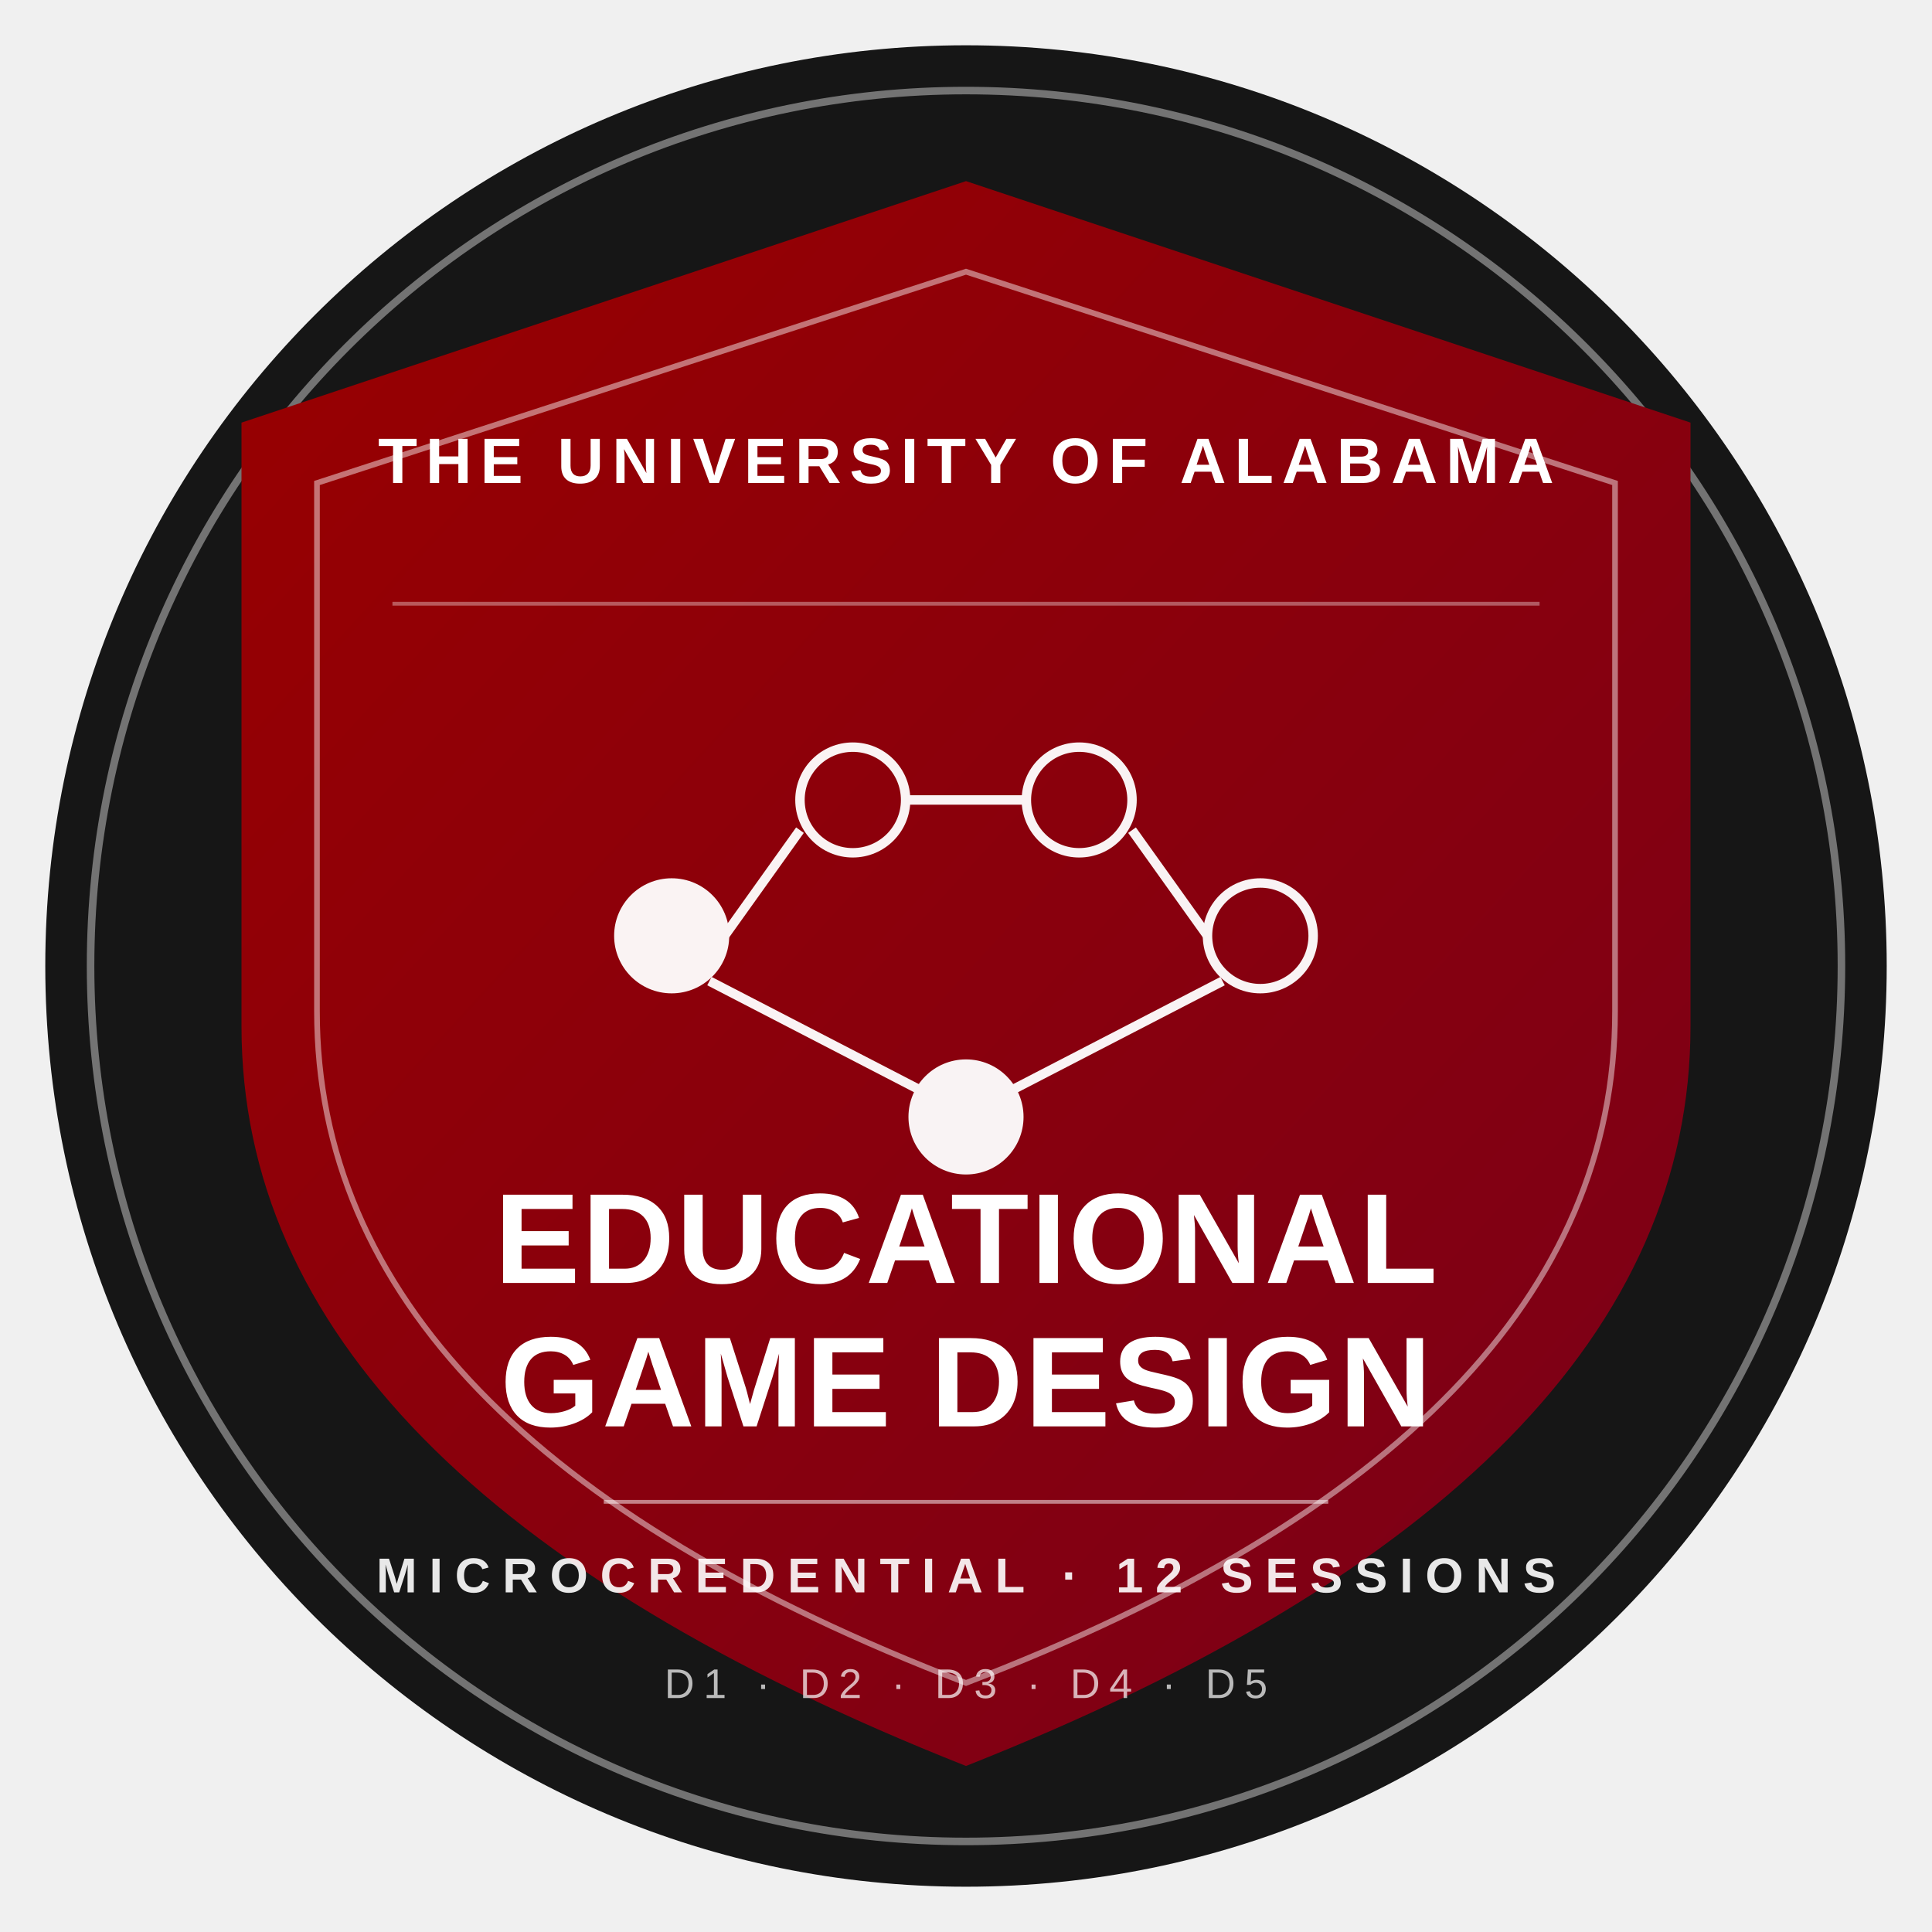
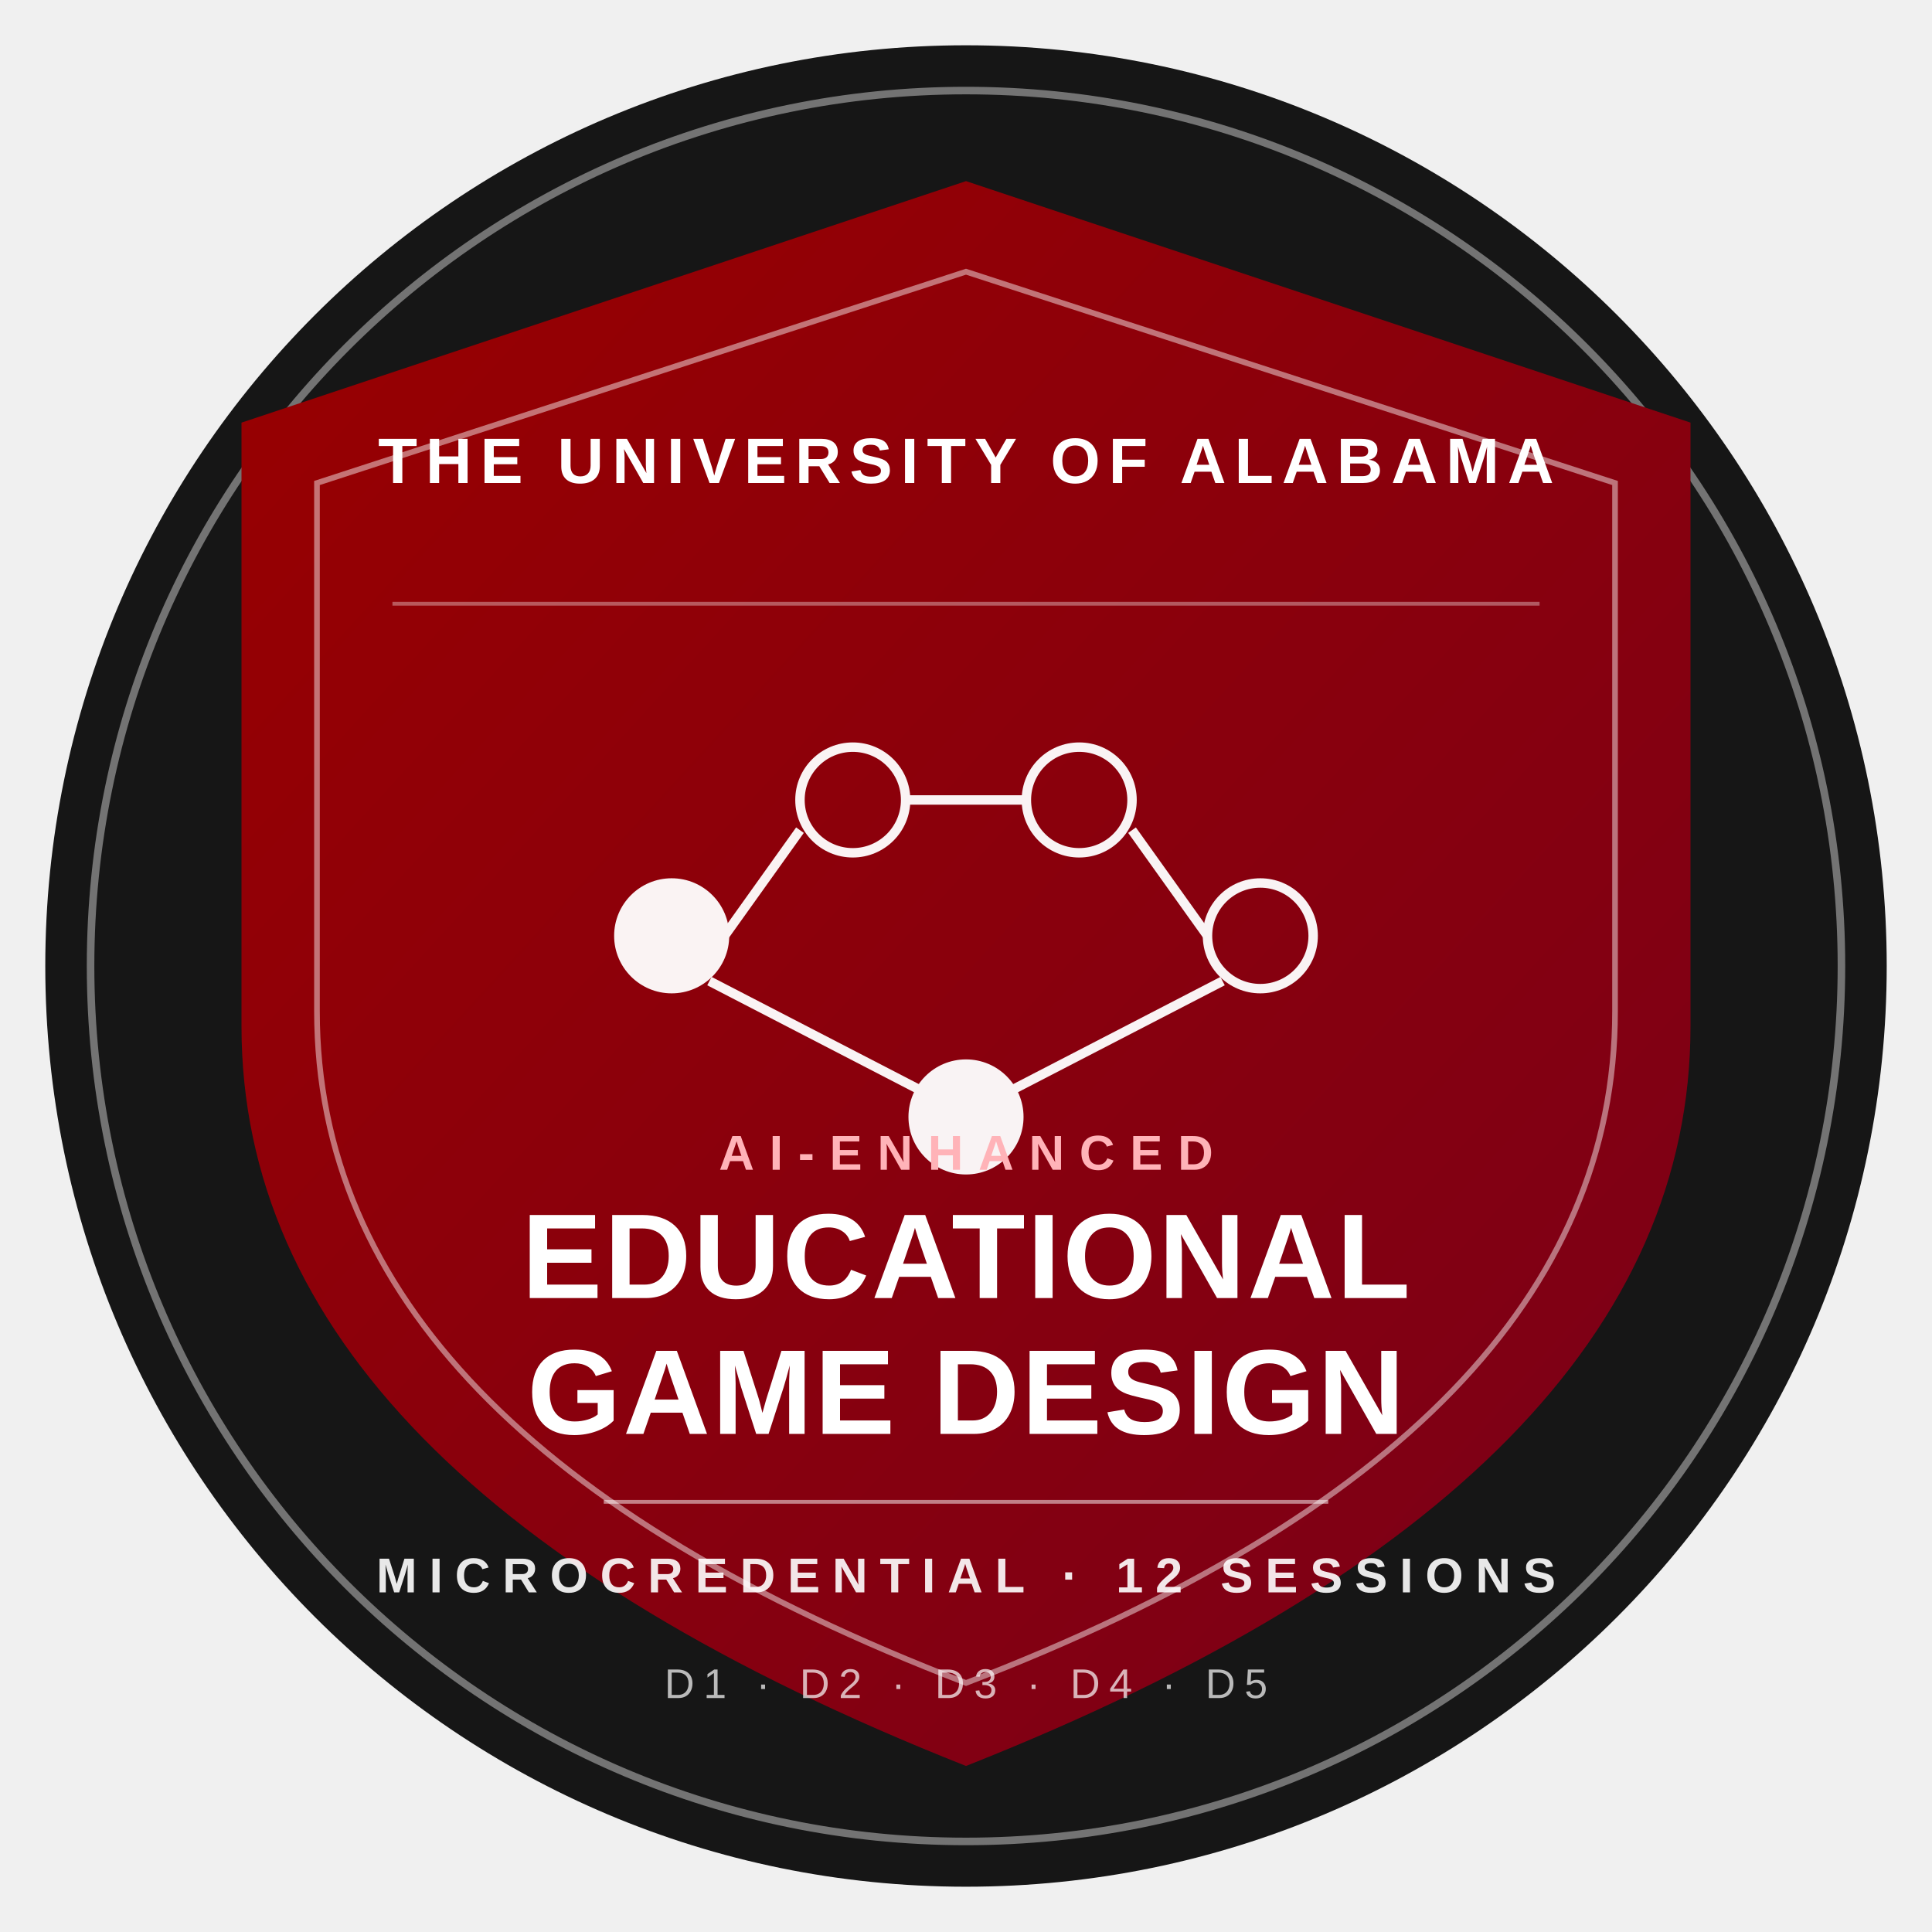
- <svg xmlns="http://www.w3.org/2000/svg" viewBox="0 0 512 512" width="512" height="512" role="img" aria-label="Educational Game Design microcredential badge — The University of Alabama">
+ <svg xmlns="http://www.w3.org/2000/svg" viewBox="0 0 512 512" width="512" height="512" role="img" aria-label="AI-enhanced Educational Game Design microcredential badge — The University of Alabama">
  <defs>
    <linearGradient id="bg" x1="0" y1="0" x2="1" y2="1">
      <stop offset="0%" stop-color="#990000" />
      <stop offset="100%" stop-color="#7a0019" />
    </linearGradient>
    <clipPath id="shield">
      <path d="M 256 24 L 472 96 L 472 272 Q 472 400 256 488 Q 40 400 40 272 L 40 96 Z" />
    </clipPath>
  </defs>
  <circle cx="256" cy="256" r="244" fill="#161616" />
  <circle cx="256" cy="256" r="232" fill="none" stroke="#ffffff" stroke-width="2" opacity="0.4" />
  <path d="M 256 48 L 448 112 L 448 272 Q 448 392 256 468 Q 64 392 64 272 L 64 112 Z" fill="url(#bg)" />
  <path d="M 256 72 L 428 128 L 428 268 Q 428 380 256 446 Q 84 380 84 268 L 84 128 Z" fill="none" stroke="#ffffff" stroke-width="1.5" opacity="0.45" />
  <line x1="104" y1="160" x2="408" y2="160" stroke="#ffffff" stroke-width="1" opacity="0.35" />
  <text x="256" y="128" text-anchor="middle" fill="#ffffff" font-family="'Helvetica Neue', Arial, sans-serif" font-size="17" font-weight="700" letter-spacing="2.2">
    THE UNIVERSITY OF ALABAMA
  </text>
  <g transform="translate(256,248)" stroke="#ffffff" stroke-width="2.5" fill="none" opacity="0.95">
    <circle cx="-78" cy="0" r="14" fill="#ffffff" />
    <circle cx="-30" cy="-36" r="14" />
    <circle cx="30" cy="-36" r="14" />
    <circle cx="78" cy="0" r="14" />
    <circle cx="0" cy="48" r="14" fill="#ffffff" />
    <path d="M -64 0 L -44 -28" />
    <path d="M -16 -36 L 16 -36" />
    <path d="M 44 -28 L 64 0" />
    <path d="M 68 12 L 10 42" />
    <path d="M -10 42 L -68 12" />
  </g>
-   <text x="256" y="340" text-anchor="middle" fill="#ffffff" font-family="'Helvetica Neue', Arial, sans-serif" font-size="34" font-weight="700" letter-spacing="0.5">EDUCATIONAL</text>
-   <text x="256" y="378" text-anchor="middle" fill="#ffffff" font-family="'Helvetica Neue', Arial, sans-serif" font-size="34" font-weight="700" letter-spacing="0.5">GAME DESIGN</text>
+   <text x="256" y="310" text-anchor="middle" fill="#ffb3b8" font-family="'Helvetica Neue', Arial, sans-serif" font-size="13" font-weight="600" letter-spacing="4">AI-ENHANCED</text>
+   <text x="256" y="344" text-anchor="middle" fill="#ffffff" font-family="'Helvetica Neue', Arial, sans-serif" font-size="32" font-weight="700" letter-spacing="0.5">EDUCATIONAL</text>
+   <text x="256" y="380" text-anchor="middle" fill="#ffffff" font-family="'Helvetica Neue', Arial, sans-serif" font-size="32" font-weight="700" letter-spacing="0.5">GAME DESIGN</text>
  <line x1="160" y1="398" x2="352" y2="398" stroke="#ffffff" stroke-width="1" opacity="0.5" />
  <text x="256" y="422" text-anchor="middle" fill="#ffffff" font-family="'Helvetica Neue', Arial, sans-serif" font-size="13" font-weight="600" letter-spacing="3.2" opacity="0.9">
    MICROCREDENTIAL · 12 SESSIONS
  </text>
  <text x="256" y="450" text-anchor="middle" fill="#ffffff" font-family="'Helvetica Neue', Arial, sans-serif" font-size="11" font-weight="500" letter-spacing="2.4" opacity="0.7">
    D1 · D2 · D3 · D4 · D5
  </text>
</svg>
